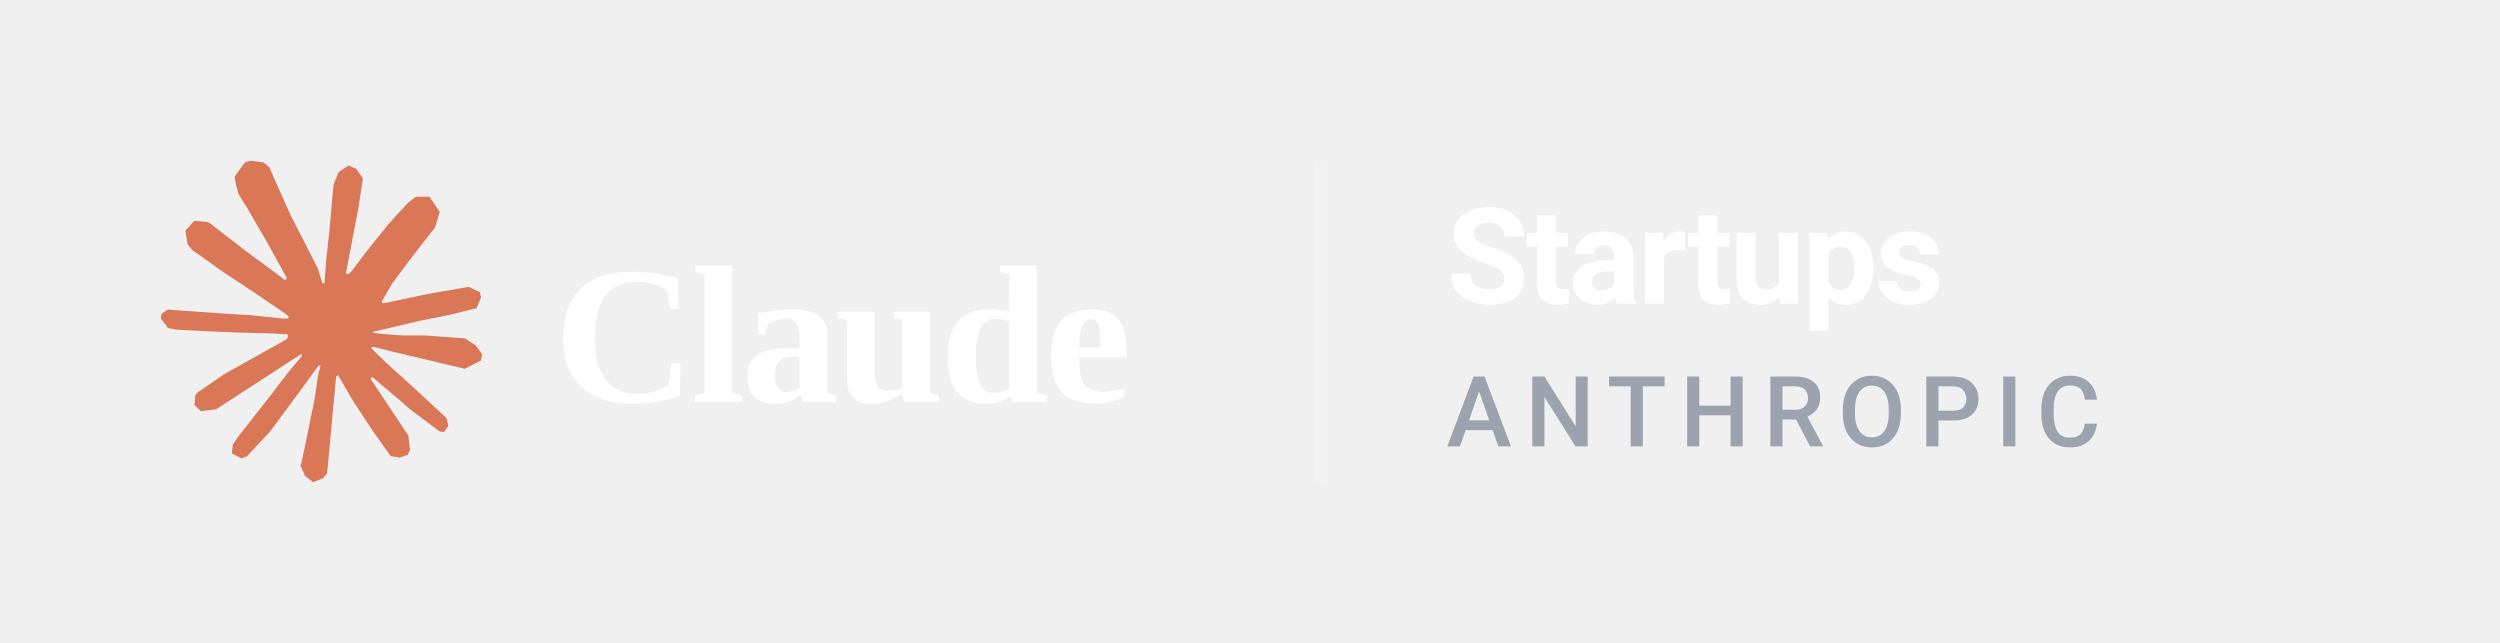
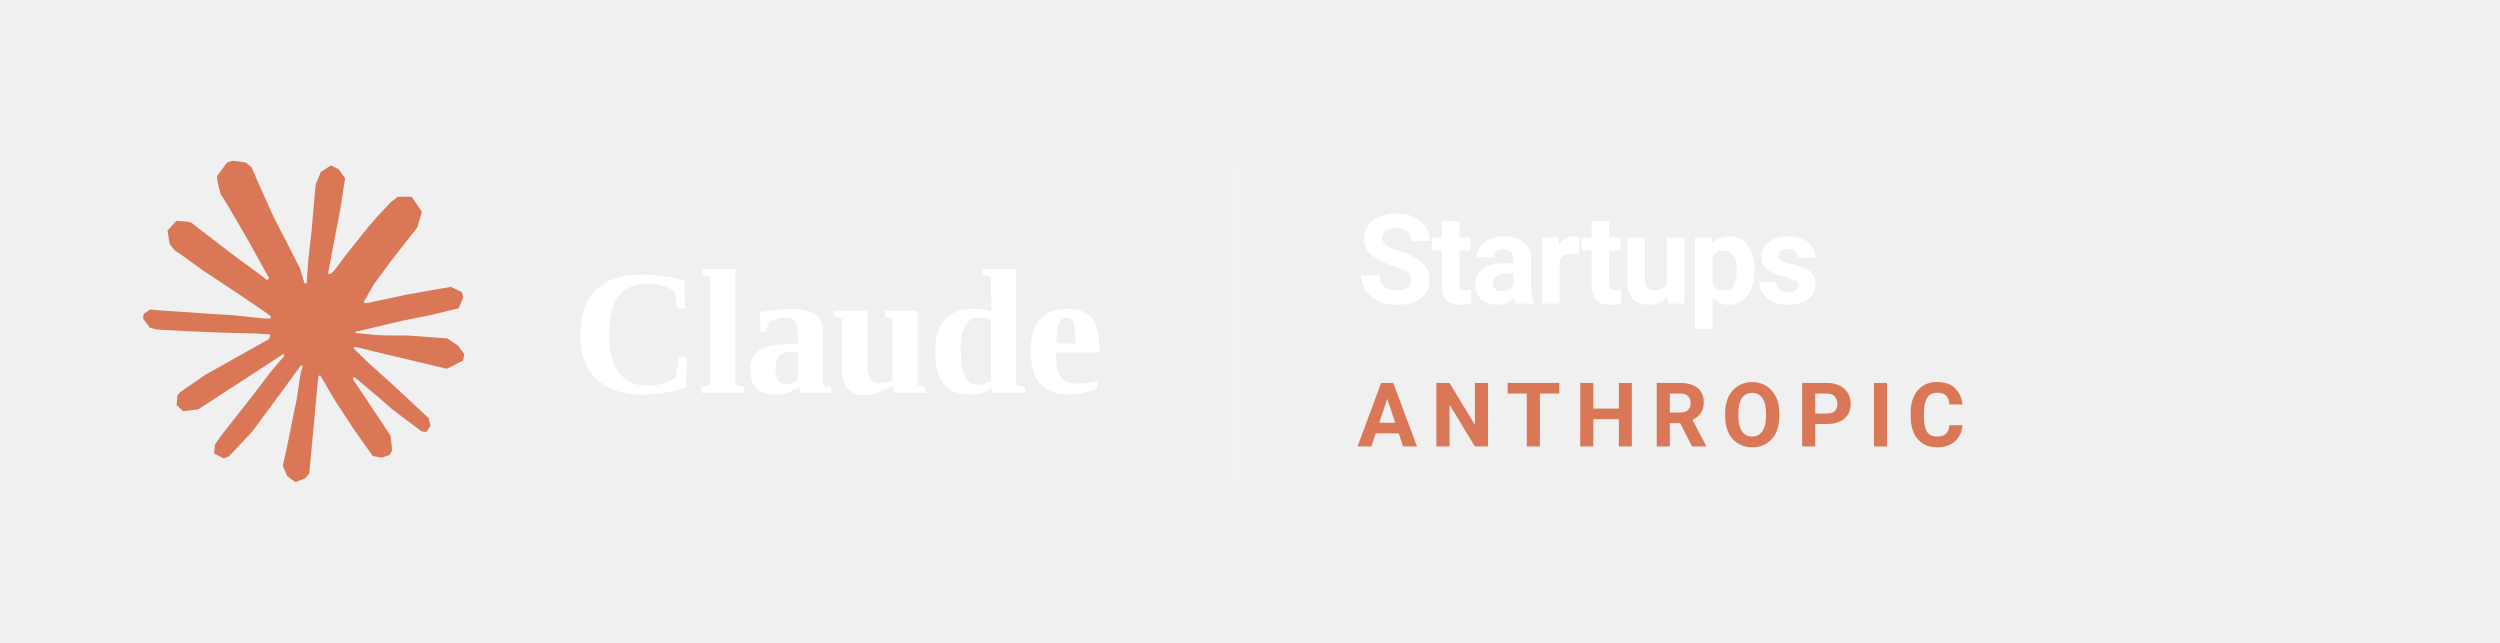
<svg xmlns="http://www.w3.org/2000/svg" viewBox="0 0 280 72" fill="none">
-   <g transform="translate(18, 18)">
+   <g transform="translate(16, 18)">
    <g transform="translate(0, 0) scale(1.5)">
      <path fill="#D97757" d="m4.714 15.956 4.717-2.647.079-.231-.079-.128h-.231l-.789-.049-2.696-.073-2.337-.097-2.265-.121-.571-.121-.534-.704.055-.352.48-.322.686.061 1.518.103 2.277.158 1.651.097 2.447.255h.389l.055-.158-.134-.097-.103-.097L6.973 9.836l-2.55-1.688-1.336-.971-.723-.492-.364-.461-.158-1.008.656-.723.88.061.225.061.892.686 1.906 1.475 2.489 1.834.364.303.146-.103.018-.073-.164-.273-1.354-2.447-1.445-2.489-.643-1.032-.17-.619c-.061-.255-.103-.467-.103-.729L6.287.134 6.7 0l.996.134.419.364.619 1.415 1.002 2.228 1.554 3.03.455.898.243.832.091.255h.158v-.146l.128-1.706.237-2.095.231-2.696.079-.759.376-.911.747-.492.583.279.48.686-.067.443-.285 1.852-.559 2.902-.364 1.943h.212l.243-.243.984-1.305 1.651-2.064.729-.82.85-.905.546-.431h1.032l.759 1.129-.34 1.166-1.062 1.348-.88 1.141-1.263 1.7-.789 1.36.073.109.188-.018 2.853-.607 1.542-.279 1.84-.316.832.389.091.395-.328.807-1.967.486-2.307.461-3.436.814-.043.03.049.061 1.548.146.662.036h1.621l3.018.225.789.522.474.638-.079.486-1.214.619-1.639-.389-3.825-.911-1.311-.328h-.182v.109l1.093 1.069 2.003 1.809 2.507 2.331.128.577-.322.455-.34-.049-2.204-1.657-.85-.747-1.925-1.621h-.128v.17l.443.65 2.344 3.521.121 1.081-.17.352-.607.212-.668-.121-1.372-1.925L14.38 17.959l-1.141-1.943-.14.079-.674 7.255-.316.37-.729.279-.607-.461-.322-.747.322-1.475.389-1.925.316-1.53.285-1.9.17-.631-.012-.043-.14.018-1.433 1.967-2.18 2.945-1.724 1.846-.413.164-.716-.37.067-.662.401-.589 2.386-3.036 1.439-1.882.929-1.087-.006-.158h-.055l-6.338 4.116-1.129.146-.486-.455.061-.747.231-.243 1.906-1.311Z" />
    </g>
-     <text x="44" y="27" font-family="'Tiempos Headline', 'Iowan Old Style', 'Apple Garamond', 'Baskerville', 'Times New Roman', serif" font-size="22" font-weight="600" fill="#ffffff" letter-spacing="-0.5">Claude</text>
+     <text x="48" y="26" font-family="'Tiempos Headline', 'Iowan Old Style', 'Apple Garamond', 'Baskerville', 'Times New Roman', serif" font-size="20" font-weight="600" fill="#ffffff" letter-spacing="-0.3">Claude</text>
  </g>
-   <line x1="148" y1="18" x2="148" y2="54" stroke="rgba(255,255,255,0.15)" stroke-width="1.5" />
-   <text x="162" y="34" font-family="-apple-system, BlinkMacSystemFont, 'Segoe UI', Roboto, sans-serif" font-size="15" font-weight="700" fill="#ffffff" letter-spacing="-0.3">Startups</text>
-   <text x="162" y="50" font-family="-apple-system, BlinkMacSystemFont, 'Segoe UI', Roboto, sans-serif" font-size="11" font-weight="500" fill="#9ca3af" letter-spacing="1.5">ANTHROPIC</text>
+   <line x1="138" y1="18" x2="138" y2="54" stroke="rgba(255,255,255,0.15)" stroke-width="1.5" />
+   <text x="152" y="34" font-family="-apple-system, BlinkMacSystemFont, 'Segoe UI', Roboto, sans-serif" font-size="14" font-weight="700" fill="#ffffff" letter-spacing="-0.3">Startups</text>
+   <text x="152" y="50" font-family="-apple-system, BlinkMacSystemFont, 'Segoe UI', Roboto, sans-serif" font-size="10" font-weight="600" fill="#D97757" letter-spacing="1.5">ANTHROPIC</text>
</svg>
